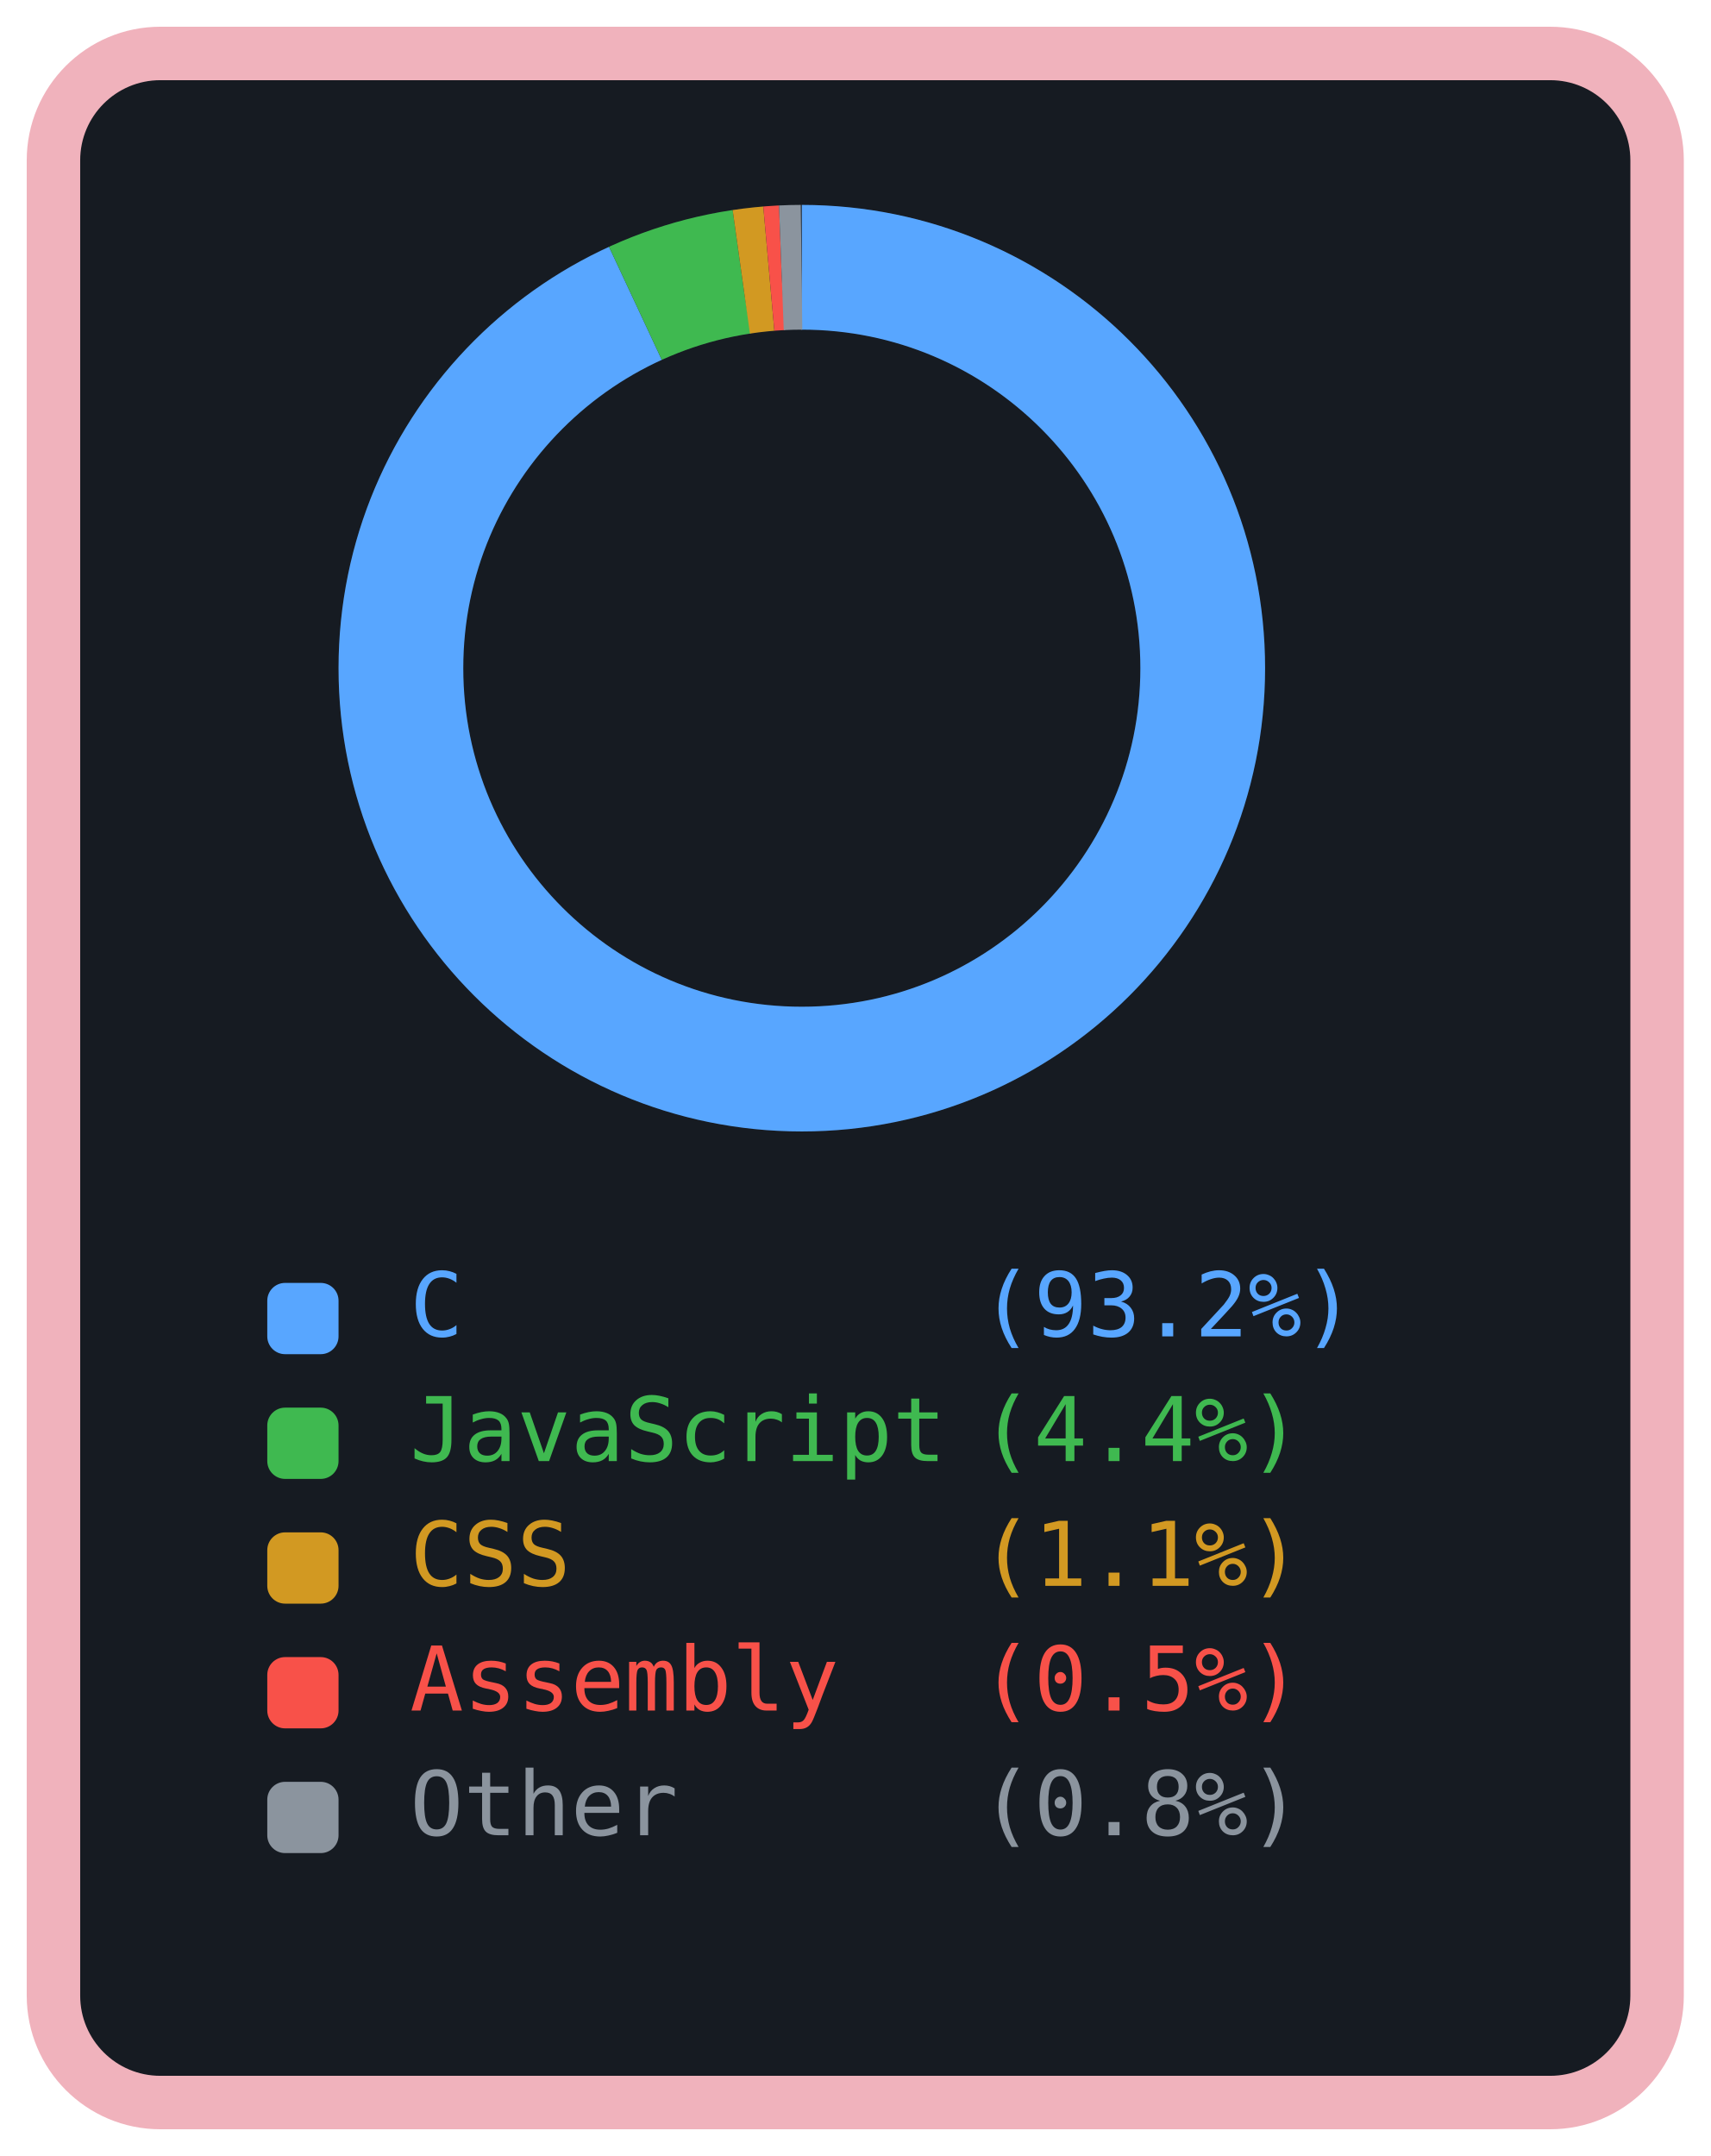
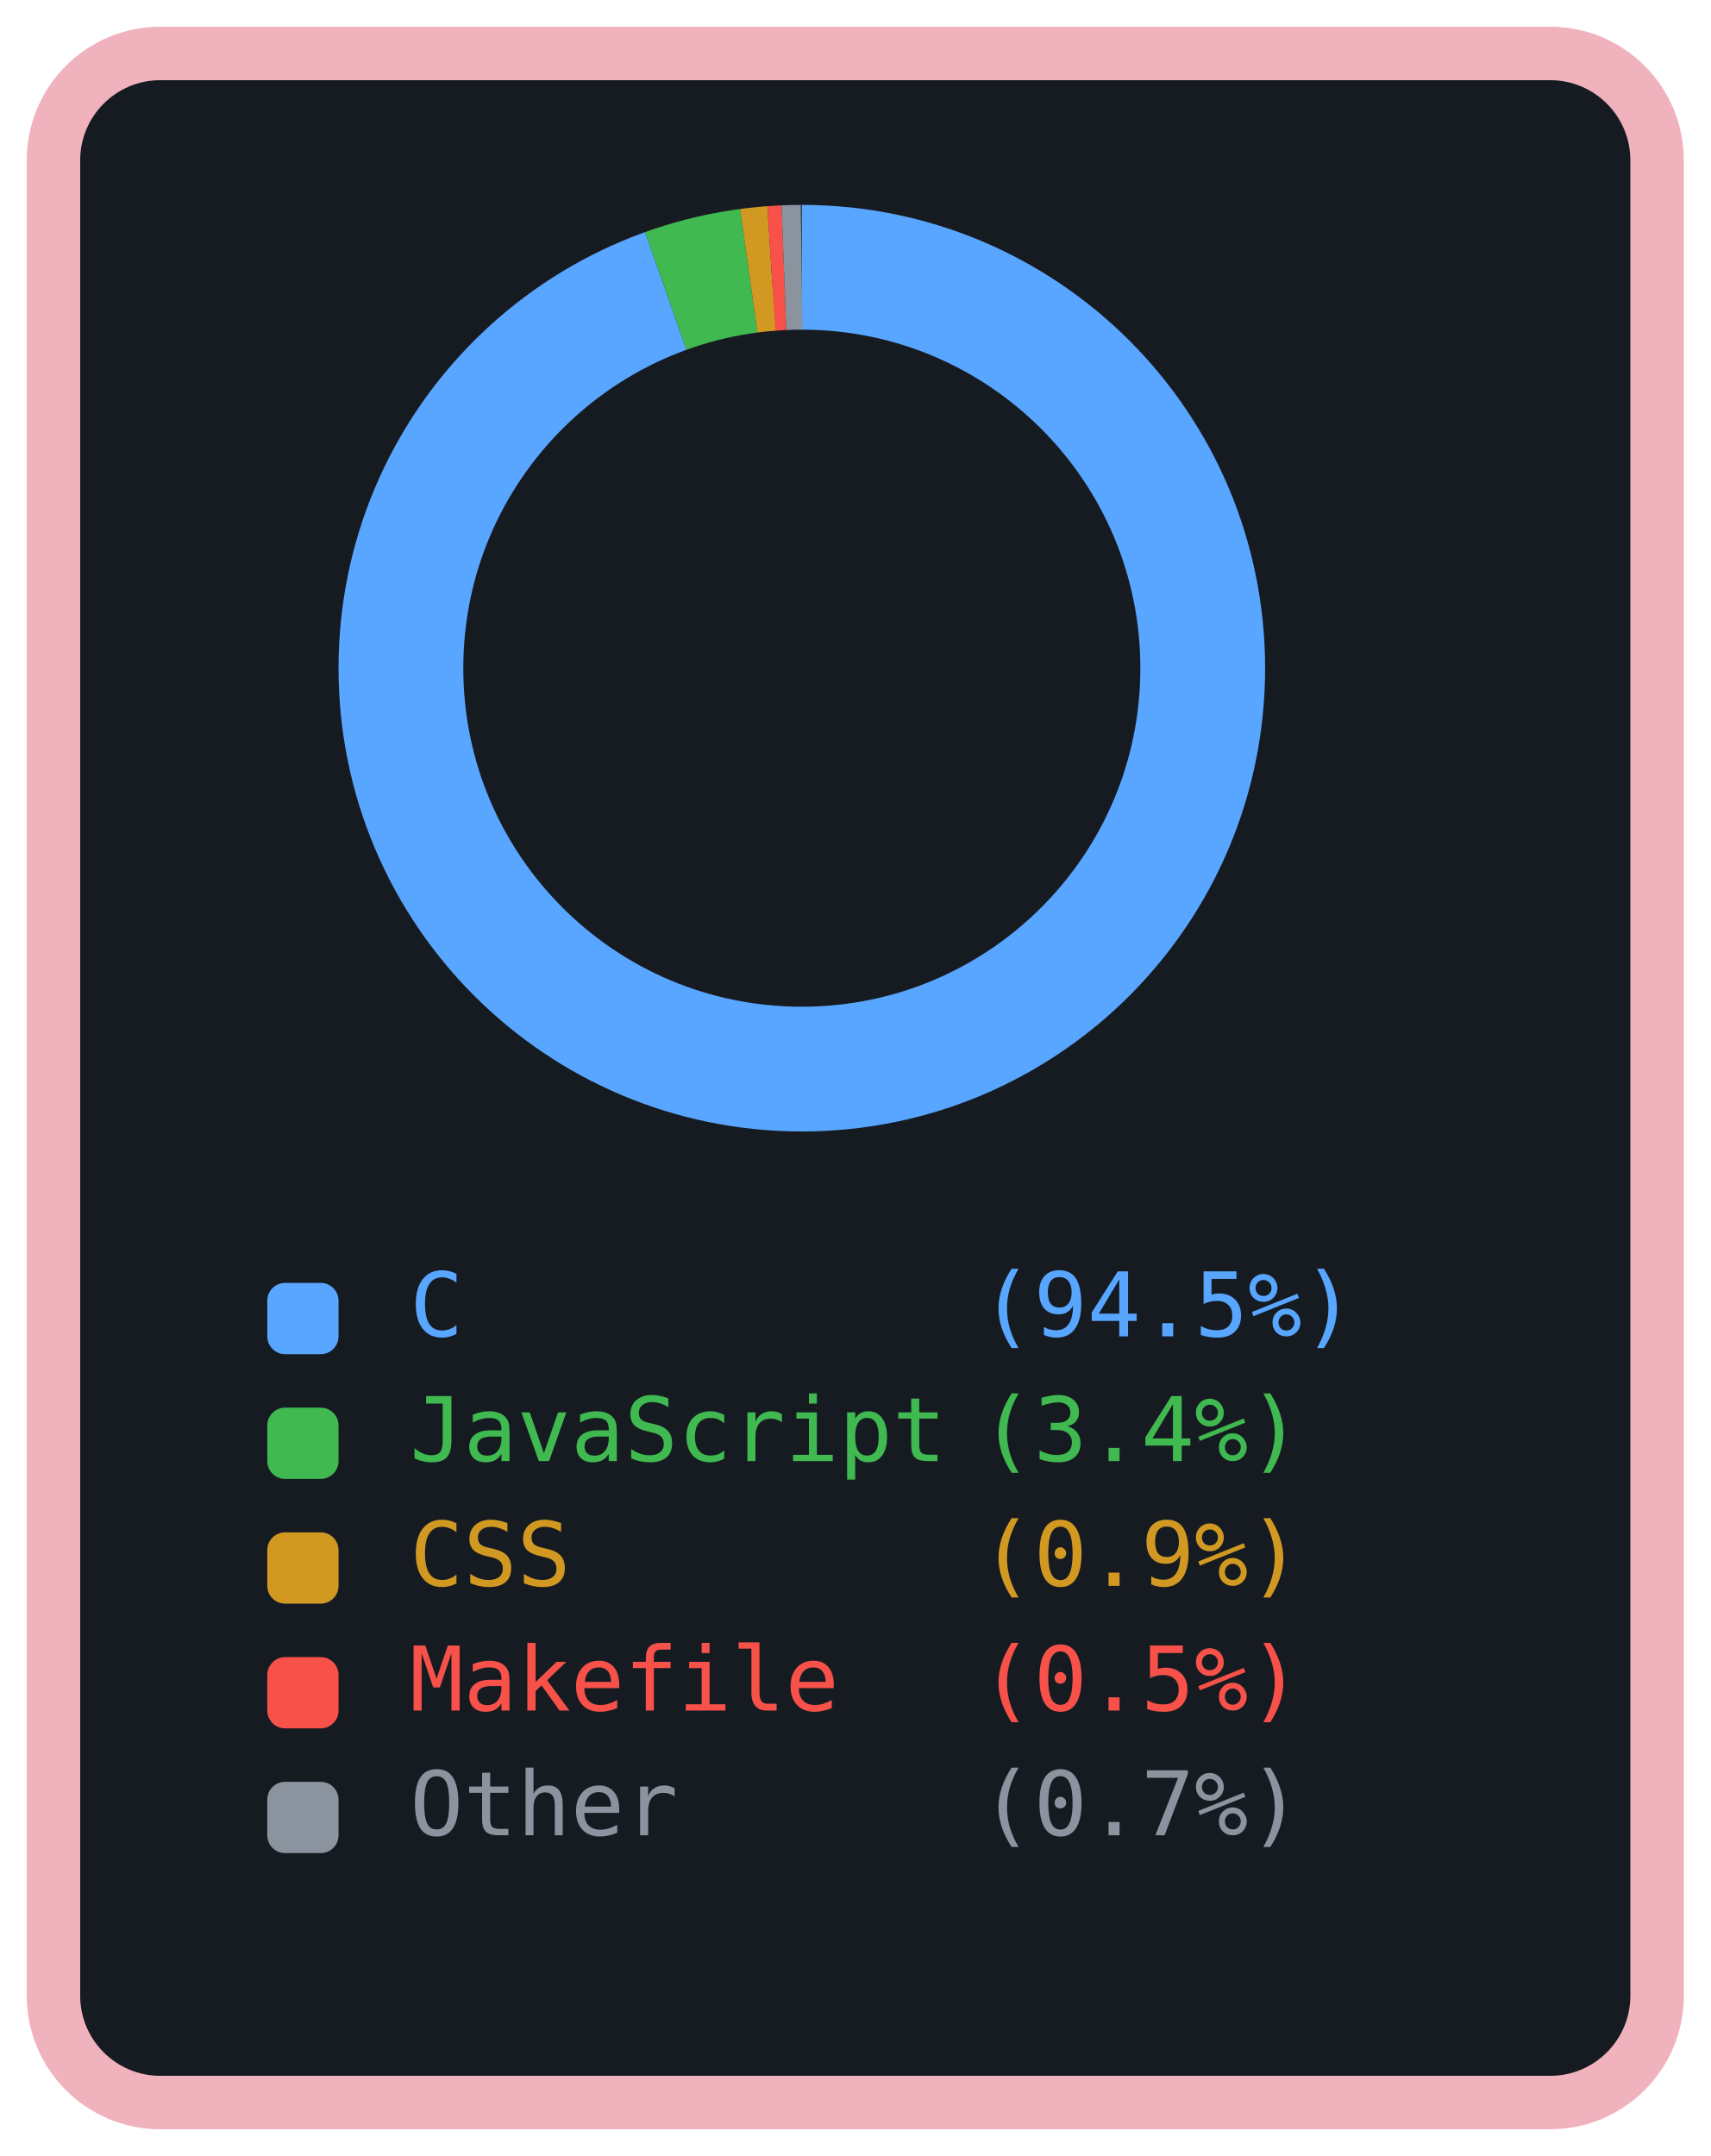
<svg xmlns="http://www.w3.org/2000/svg" width="192" height="242" viewBox="0 0 192 242">
  <style>
		.bg {
			fill: #161B22;
			stroke: #F0B2BC;
			stroke-width: 6;
			rx: 12px;
		}
		</style>
  <rect x="6" y="6" width="180" height="230" class="bg" />
  <g>
    <circle cx="90" cy="75" r="45" fill="none" stroke="#21262d" stroke-width="14" />
-     <circle cx="90" cy="75" r="45" fill="none" stroke="#58a6ff" stroke-width="14" stroke-dasharray="263.517 282.743" stroke-dashoffset="0" transform="rotate(-90 90 75)" />
+     <circle cx="90" cy="75" r="45" fill="none" stroke="#58a6ff" stroke-width="14" stroke-dasharray="267.192 282.743" stroke-dashoffset="0" transform="rotate(-90 90 75)" />
    <g>
      <rect x="30" y="144" width="8" height="8" rx="2" fill="#58a6ff" />
      <text x="46" y="150" font-family="monospace" font-size="10" fill="#58a6ff">C</text>
-       <text x="110" y="150" font-family="monospace" font-size="10" fill="#58a6ff">(93.2%)</text>
+       <text x="110" y="150" font-family="monospace" font-size="10" fill="#58a6ff">(94.5%)</text>
    </g>
-     <circle cx="90" cy="75" r="45" fill="none" stroke="#3fb950" stroke-width="14" stroke-dasharray="12.441 282.743" stroke-dashoffset="-263.517" transform="rotate(-90 90 75)" />
+     <circle cx="90" cy="75" r="45" fill="none" stroke="#3fb950" stroke-width="14" stroke-dasharray="9.613 282.743" stroke-dashoffset="-267.192" transform="rotate(-90 90 75)" />
    <g>
      <rect x="30" y="158" width="8" height="8" rx="2" fill="#3fb950" />
      <text x="46" y="164" font-family="monospace" font-size="10" fill="#3fb950">JavaScript</text>
-       <text x="110" y="164" font-family="monospace" font-size="10" fill="#3fb950">(4.4%)</text>
+       <text x="110" y="164" font-family="monospace" font-size="10" fill="#3fb950">(3.4%)</text>
    </g>
-     <circle cx="90" cy="75" r="45" fill="none" stroke="#d29922" stroke-width="14" stroke-dasharray="3.11 282.743" stroke-dashoffset="-275.957" transform="rotate(-90 90 75)" />
+     <circle cx="90" cy="75" r="45" fill="none" stroke="#d29922" stroke-width="14" stroke-dasharray="2.545 282.743" stroke-dashoffset="-276.806" transform="rotate(-90 90 75)" />
    <g>
      <rect x="30" y="172" width="8" height="8" rx="2" fill="#d29922" />
      <text x="46" y="178" font-family="monospace" font-size="10" fill="#d29922">CSS</text>
-       <text x="110" y="178" font-family="monospace" font-size="10" fill="#d29922">(1.1%)</text>
+       <text x="110" y="178" font-family="monospace" font-size="10" fill="#d29922">(0.9%)</text>
    </g>
-     <circle cx="90" cy="75" r="45" fill="none" stroke="#f85149" stroke-width="14" stroke-dasharray="1.414 282.743" stroke-dashoffset="-279.068" transform="rotate(-90 90 75)" />
+     <circle cx="90" cy="75" r="45" fill="none" stroke="#f85149" stroke-width="14" stroke-dasharray="1.414 282.743" stroke-dashoffset="-279.35" transform="rotate(-90 90 75)" />
    <g>
      <rect x="30" y="186" width="8" height="8" rx="2" fill="#f85149" />
-       <text x="46" y="192" font-family="monospace" font-size="10" fill="#f85149">Assembly</text>
+       <text x="46" y="192" font-family="monospace" font-size="10" fill="#f85149">Makefile</text>
      <text x="110" y="192" font-family="monospace" font-size="10" fill="#f85149">(0.5%)</text>
    </g>
-     <circle cx="90" cy="75" r="45" fill="none" stroke="#8b949e" stroke-width="14" stroke-dasharray="2.262 282.743" stroke-dashoffset="-280.481" transform="rotate(-90 90 75)" />
+     <circle cx="90" cy="75" r="45" fill="none" stroke="#8b949e" stroke-width="14" stroke-dasharray="1.979 282.743" stroke-dashoffset="-280.764" transform="rotate(-90 90 75)" />
    <g>
      <rect x="30" y="200" width="8" height="8" rx="2" fill="#8b949e" />
      <text x="46" y="206" font-family="monospace" font-size="10" fill="#8b949e">Other</text>
-       <text x="110" y="206" font-family="monospace" font-size="10" fill="#8b949e">(0.8%)</text>
+       <text x="110" y="206" font-family="monospace" font-size="10" fill="#8b949e">(0.7%)</text>
    </g>
  </g>
</svg>
